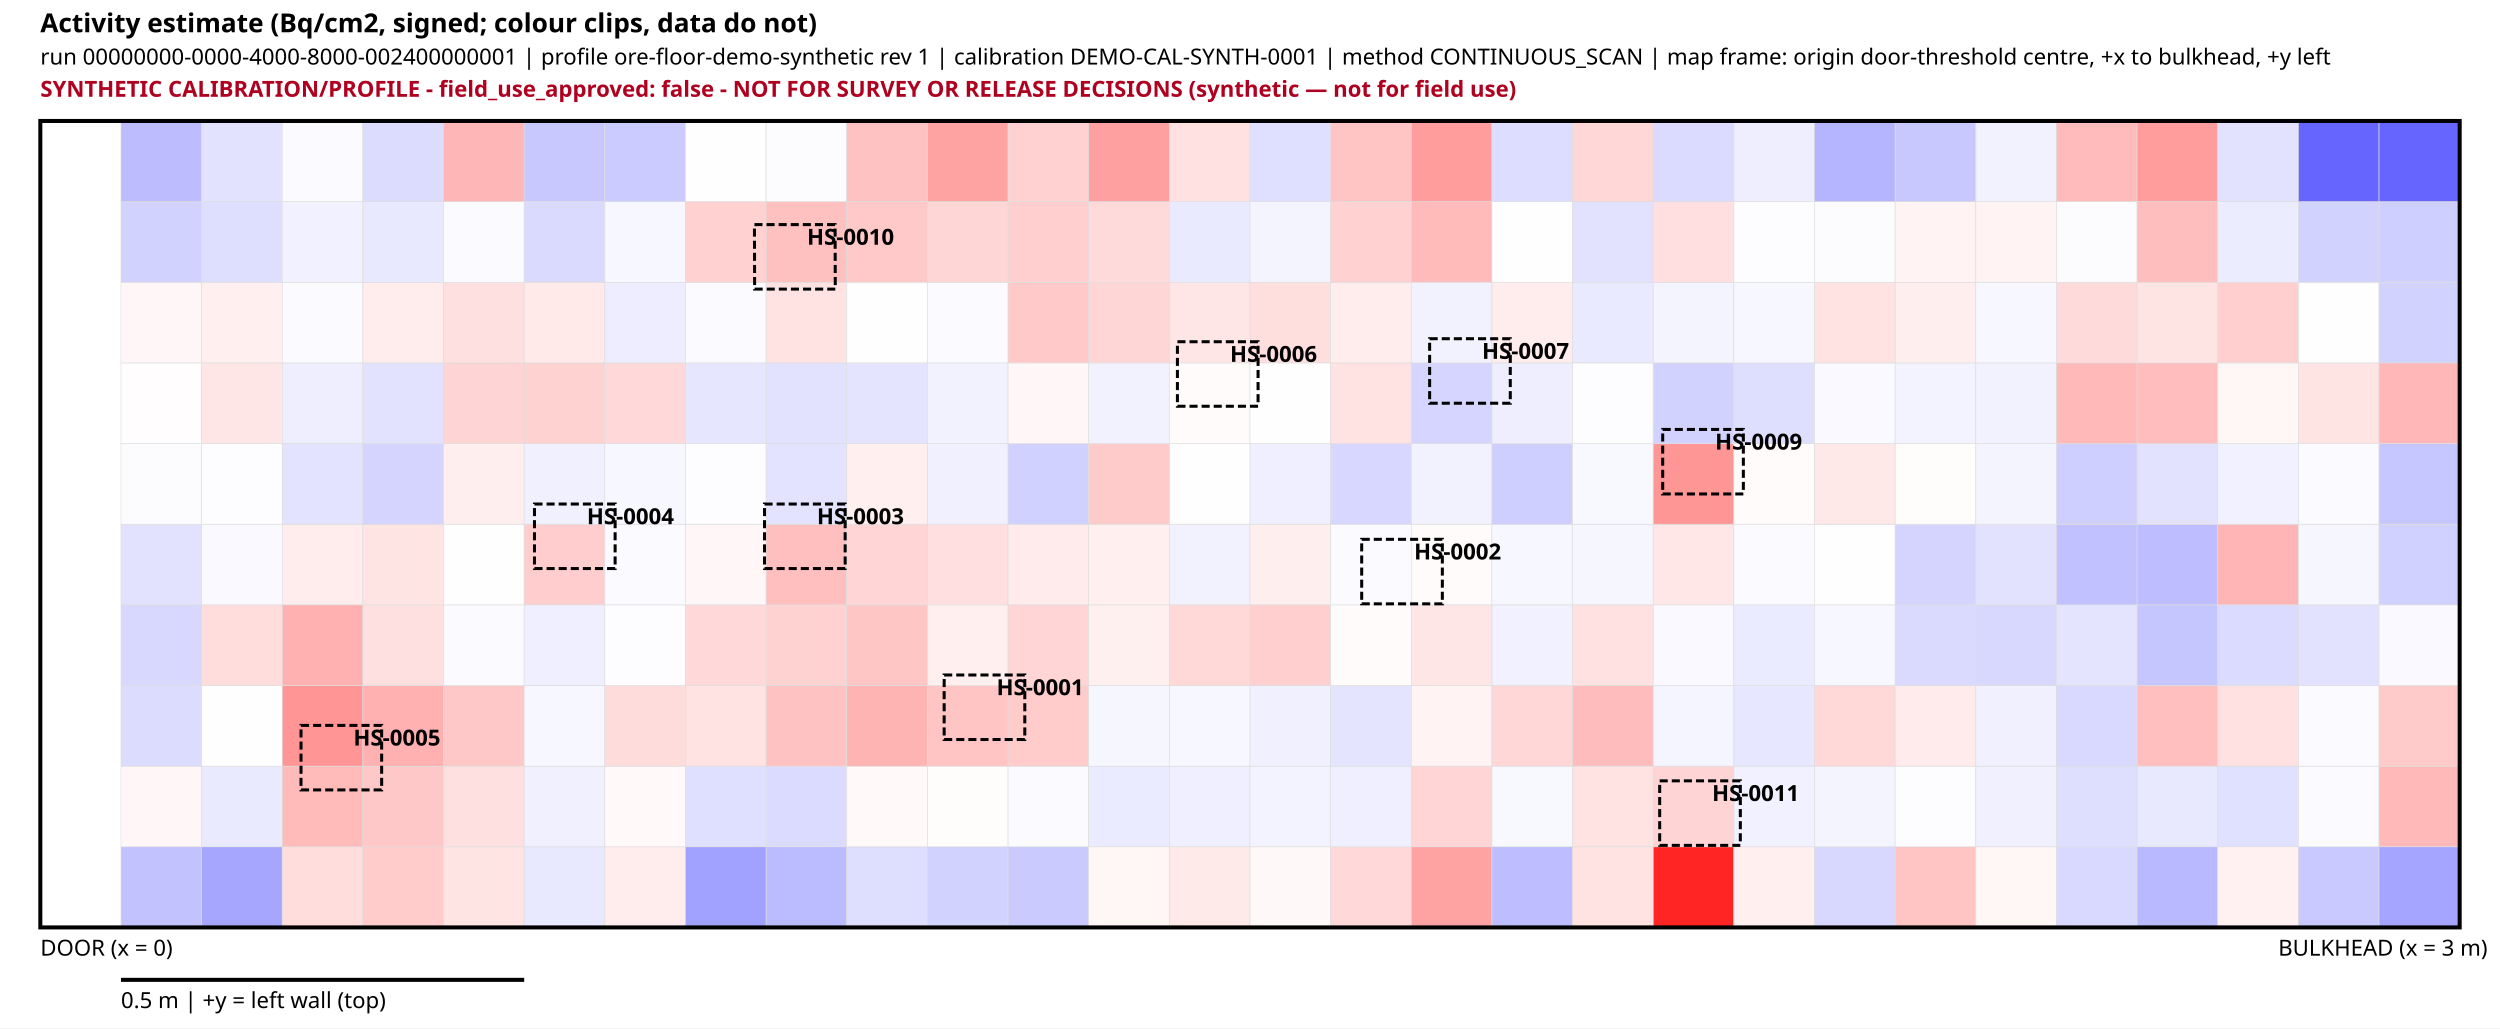
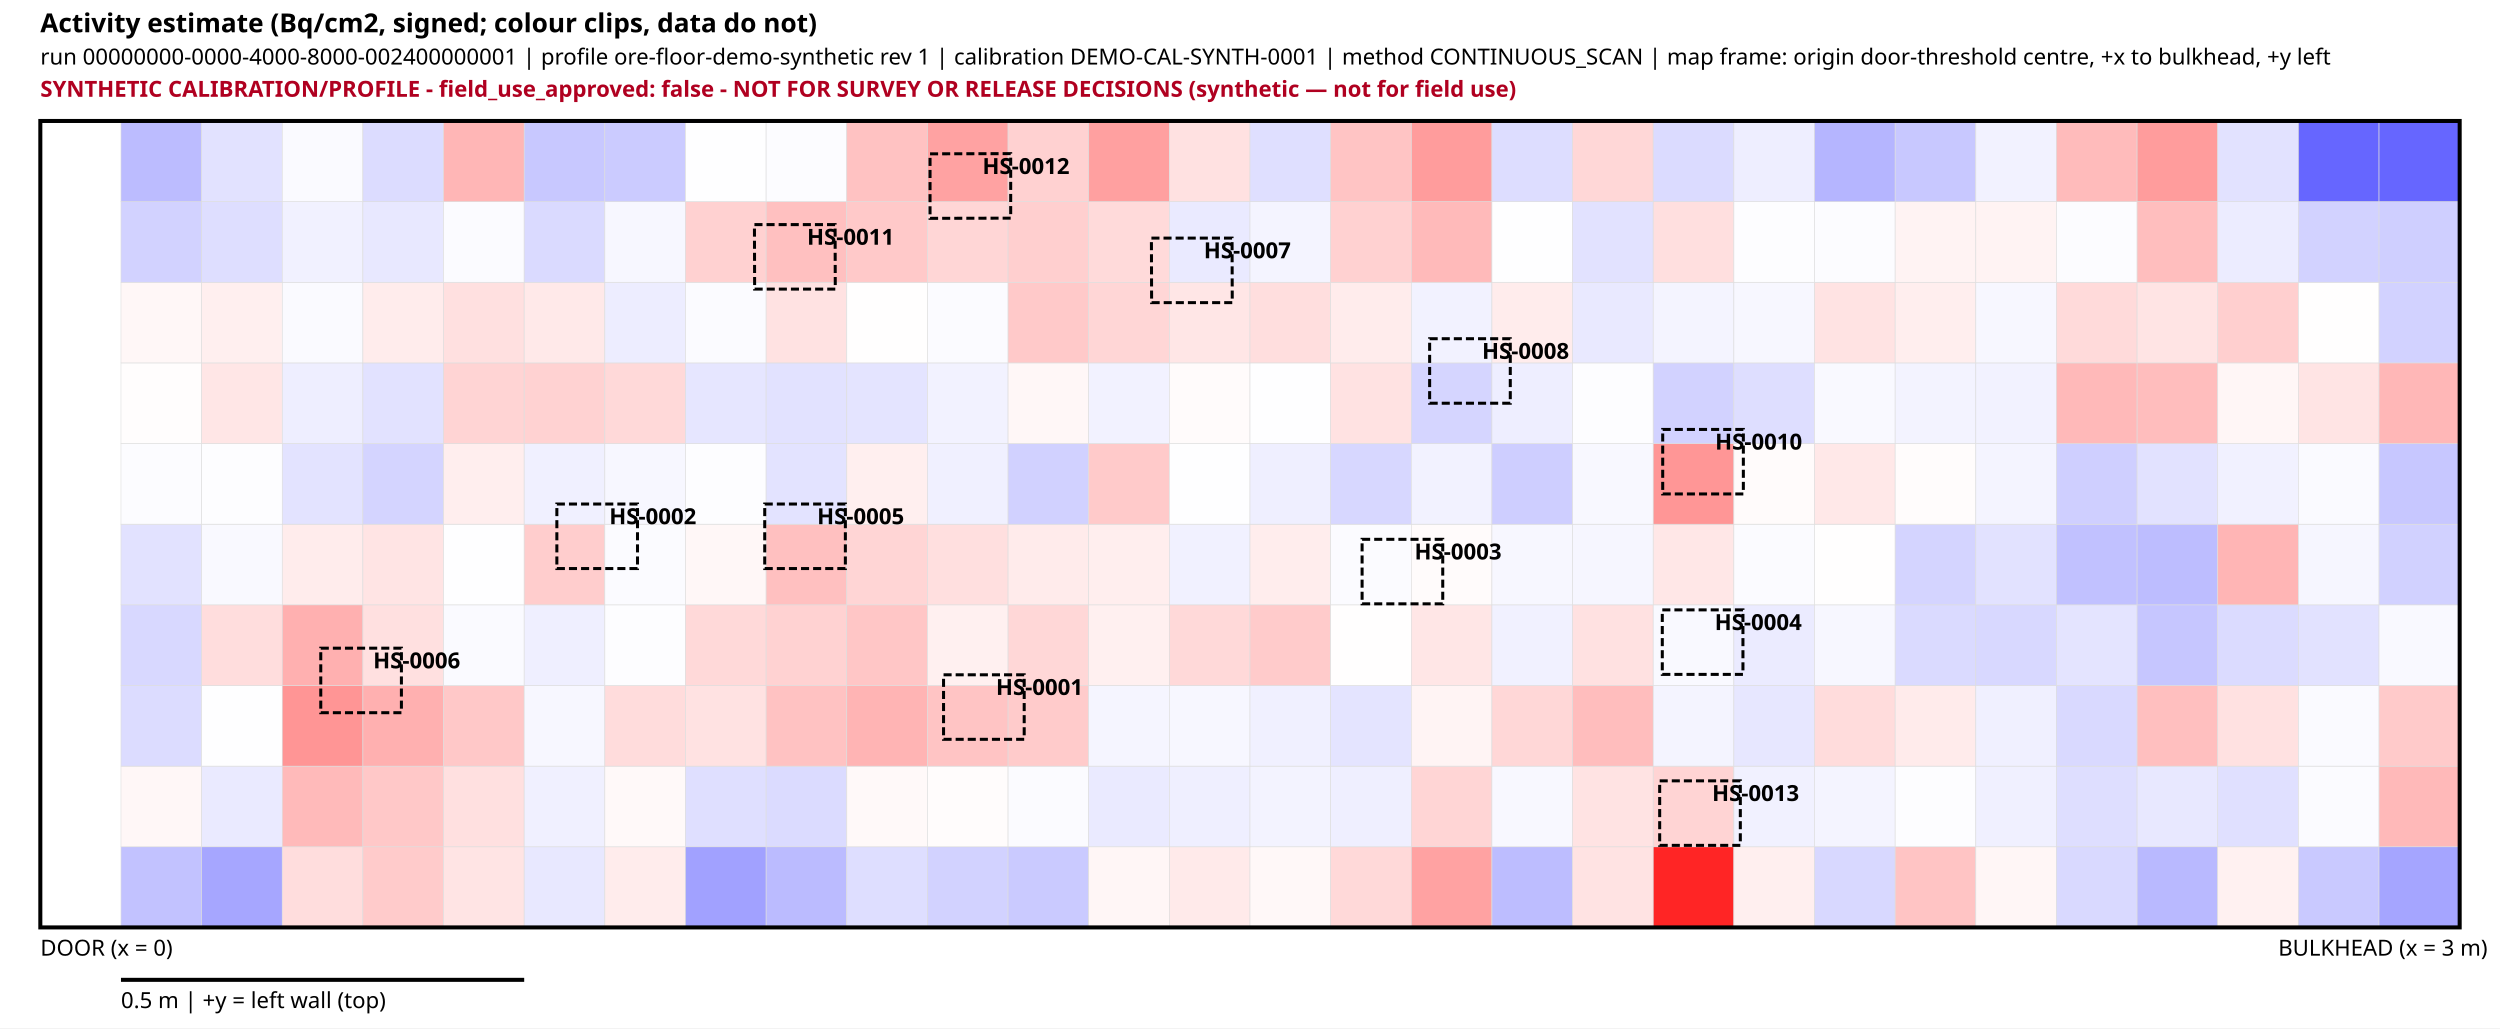
<svg xmlns="http://www.w3.org/2000/svg" width="1240" height="510" viewBox="0 0 1240 510" font-family="sans-serif" font-size="11">
  <defs>
    <pattern id="p-UNVISITED" width="8" height="8" patternUnits="userSpaceOnUse">
      <rect width="8" height="8" fill="#fff" />
      <path d="M0 8L8 0" stroke="#888" stroke-width="1" />
    </pattern>
    <pattern id="p-INVALID_DATA" width="8" height="8" patternUnits="userSpaceOnUse">
      <rect width="8" height="8" fill="#f6d5d5" />
      <path d="M0 0L8 8M0 8L8 0" stroke="#c83c3c" stroke-width="1" />
    </pattern>
    <pattern id="p-INSUFFICIENT_SENSITIVITY" width="6" height="6" patternUnits="userSpaceOnUse">
      <rect width="6" height="6" fill="#fdebc8" />
      <circle cx="3" cy="3" r="1.2" fill="#b9770e" />
    </pattern>
    <pattern id="p-BLOCKED" width="8" height="8" patternUnits="userSpaceOnUse">
      <rect width="8" height="8" fill="#e4dcf0" />
      <path d="M0 4H8" stroke="#785aa0" stroke-width="2" />
    </pattern>
    <pattern id="p-EXCLUDED" width="8" height="8" patternUnits="userSpaceOnUse">
      <rect width="8" height="8" fill="#5a5a5a" />
    </pattern>
    <pattern id="p-ACCEPTABLE" width="8" height="8" patternUnits="userSpaceOnUse">
      <rect width="8" height="8" fill="#2e8b57" />
    </pattern>
    <pattern id="p-NO_DECISION" width="8" height="8" patternUnits="userSpaceOnUse">
      <rect width="8" height="8" fill="#e6e6f2" />
      <path d="M0 4H8M4 0V8" stroke="#6a6aa0" stroke-width="1" />
    </pattern>
    <pattern id="p-INCOMPLETE_COVERAGE" width="8" height="8" patternUnits="userSpaceOnUse">
      <rect width="8" height="8" fill="#faeec0" />
      <path d="M0 0L8 8" stroke="#a08020" stroke-width="1" />
    </pattern>
    <pattern id="p-ALARM" width="8" height="8" patternUnits="userSpaceOnUse">
      <rect width="8" height="8" fill="#e60078" />
      <path d="M0 8L8 0" stroke="#000" stroke-width="1.5" />
    </pattern>
    <pattern id="p-ACQUISITION_GAP" width="8" height="8" patternUnits="userSpaceOnUse">
      <rect width="8" height="8" fill="#ddd" />
      <circle cx="4" cy="4" r="2" fill="#666" />
    </pattern>
  </defs>
  <rect width="1240" height="510" fill="#fff" />
  <text x="20" y="16" font-size="13" font-weight="bold">Activity estimate (Bq/cm2, signed; colour clips, data do not)</text>
  <text x="20" y="32">run 00000000-0000-4000-8000-002400000001 | profile ore-floor-demo-synthetic rev 1 | calibration DEMO-CAL-SYNTH-0001 | method CONTINUOUS_SCAN | map frame: origin door-threshold centre, +x to bulkhead, +y left</text>
  <text x="20" y="48" fill="#b00020" font-weight="bold">SYNTHETIC CALIBRATION/PROFILE - field_use_approved: false - NOT FOR SURVEY OR RELEASE DECISIONS (synthetic — not for field use)</text>
  <rect x="60.0" y="420.0" width="40.0" height="40.0" fill="rgb(194, 194, 255)" stroke="#ddd" stroke-width="0.3" />
  <rect x="100.0" y="420.0" width="40.0" height="40.0" fill="rgb(166, 166, 255)" stroke="#ddd" stroke-width="0.3" />
  <rect x="140.0" y="420.0" width="40.0" height="40.0" fill="rgb(255, 221, 221)" stroke="#ddd" stroke-width="0.3" />
  <rect x="180.0" y="420.0" width="40.0" height="40.0" fill="rgb(255, 203, 203)" stroke="#ddd" stroke-width="0.3" />
  <rect x="220.0" y="420.0" width="40.0" height="40.0" fill="rgb(255, 228, 228)" stroke="#ddd" stroke-width="0.3" />
  <rect x="260.0" y="420.0" width="40.0" height="40.0" fill="rgb(232, 232, 255)" stroke="#ddd" stroke-width="0.3" />
  <rect x="300.0" y="420.0" width="40.0" height="40.0" fill="rgb(255, 236, 236)" stroke="#ddd" stroke-width="0.3" />
  <rect x="340.0" y="420.0" width="40.0" height="40.0" fill="rgb(161, 161, 255)" stroke="#ddd" stroke-width="0.3" />
  <rect x="380.0" y="420.0" width="40.0" height="40.0" fill="rgb(187, 187, 255)" stroke="#ddd" stroke-width="0.3" />
  <rect x="420.0" y="420.0" width="40.0" height="40.0" fill="rgb(222, 222, 255)" stroke="#ddd" stroke-width="0.3" />
  <rect x="460.0" y="420.0" width="40.0" height="40.0" fill="rgb(210, 210, 255)" stroke="#ddd" stroke-width="0.3" />
  <rect x="500.0" y="420.0" width="40.0" height="40.0" fill="rgb(202, 202, 255)" stroke="#ddd" stroke-width="0.3" />
  <rect x="540.0" y="420.0" width="40.0" height="40.0" fill="rgb(255, 246, 246)" stroke="#ddd" stroke-width="0.3" />
  <rect x="580.0" y="420.0" width="40.0" height="40.0" fill="rgb(255, 234, 234)" stroke="#ddd" stroke-width="0.3" />
  <rect x="620.0" y="420.0" width="40.0" height="40.0" fill="rgb(255, 248, 248)" stroke="#ddd" stroke-width="0.3" />
  <rect x="660.0" y="420.0" width="40.0" height="40.0" fill="rgb(255, 217, 217)" stroke="#ddd" stroke-width="0.3" />
  <rect x="700.0" y="420.0" width="40.0" height="40.0" fill="rgb(255, 162, 162)" stroke="#ddd" stroke-width="0.3" />
  <rect x="740.0" y="420.0" width="40.0" height="40.0" fill="rgb(189, 189, 255)" stroke="#ddd" stroke-width="0.3" />
  <rect x="780.0" y="420.0" width="40.0" height="40.0" fill="rgb(255, 227, 227)" stroke="#ddd" stroke-width="0.3" />
  <rect x="820.0" y="420.0" width="40.0" height="40.0" fill="rgb(255, 37, 37)" stroke="#ddd" stroke-width="0.3" />
  <rect x="860.0" y="420.0" width="40.0" height="40.0" fill="rgb(255, 239, 239)" stroke="#ddd" stroke-width="0.3" />
  <rect x="900.0" y="420.0" width="40.0" height="40.0" fill="rgb(216, 216, 255)" stroke="#ddd" stroke-width="0.3" />
  <rect x="940.0" y="420.0" width="40.0" height="40.0" fill="rgb(255, 196, 196)" stroke="#ddd" stroke-width="0.3" />
  <rect x="980.0" y="420.0" width="40.0" height="40.0" fill="rgb(255, 246, 246)" stroke="#ddd" stroke-width="0.3" />
  <rect x="1020.0" y="420.0" width="40.0" height="40.0" fill="rgb(217, 217, 255)" stroke="#ddd" stroke-width="0.3" />
  <rect x="1060.0" y="420.0" width="40.0" height="40.0" fill="rgb(185, 185, 255)" stroke="#ddd" stroke-width="0.3" />
  <rect x="1100.0" y="420.0" width="40.0" height="40.0" fill="rgb(255, 241, 241)" stroke="#ddd" stroke-width="0.3" />
  <rect x="1140.0" y="420.0" width="40.0" height="40.0" fill="rgb(201, 201, 255)" stroke="#ddd" stroke-width="0.3" />
  <rect x="1180.0" y="420.0" width="40.0" height="40.0" fill="rgb(165, 165, 255)" stroke="#ddd" stroke-width="0.3" />
  <rect x="60.0" y="380.0" width="40.0" height="40.0" fill="rgb(255, 247, 247)" stroke="#ddd" stroke-width="0.3" />
  <rect x="100.0" y="380.0" width="40.0" height="40.0" fill="rgb(234, 234, 255)" stroke="#ddd" stroke-width="0.3" />
  <rect x="140.0" y="380.0" width="40.0" height="40.0" fill="rgb(255, 186, 186)" stroke="#ddd" stroke-width="0.3" />
  <rect x="180.0" y="380.0" width="40.0" height="40.0" fill="rgb(255, 200, 200)" stroke="#ddd" stroke-width="0.3" />
  <rect x="220.0" y="380.0" width="40.0" height="40.0" fill="rgb(255, 224, 224)" stroke="#ddd" stroke-width="0.3" />
  <rect x="260.0" y="380.0" width="40.0" height="40.0" fill="rgb(240, 240, 255)" stroke="#ddd" stroke-width="0.3" />
  <rect x="300.0" y="380.0" width="40.0" height="40.0" fill="rgb(255, 249, 249)" stroke="#ddd" stroke-width="0.3" />
  <rect x="340.0" y="380.0" width="40.0" height="40.0" fill="rgb(223, 223, 255)" stroke="#ddd" stroke-width="0.3" />
  <rect x="380.0" y="380.0" width="40.0" height="40.0" fill="rgb(219, 219, 255)" stroke="#ddd" stroke-width="0.3" />
  <rect x="420.0" y="380.0" width="40.0" height="40.0" fill="rgb(255, 249, 249)" stroke="#ddd" stroke-width="0.3" />
  <rect x="460.0" y="380.0" width="40.0" height="40.0" fill="rgb(255, 252, 252)" stroke="#ddd" stroke-width="0.3" />
  <rect x="500.0" y="380.0" width="40.0" height="40.0" fill="rgb(251, 251, 255)" stroke="#ddd" stroke-width="0.3" />
-   <rect x="540.0" y="380.0" width="40.0" height="40.0" fill="rgb(235, 235, 255)" stroke="#ddd" stroke-width="0.3" />
+   <rect x="540.0" y="380.0" width="40.0" height="40.0" fill="rgb(234, 234, 255)" stroke="#ddd" stroke-width="0.3" />
  <rect x="580.0" y="380.0" width="40.0" height="40.0" fill="rgb(239, 239, 255)" stroke="#ddd" stroke-width="0.3" />
  <rect x="620.0" y="380.0" width="40.0" height="40.0" fill="rgb(243, 243, 255)" stroke="#ddd" stroke-width="0.3" />
  <rect x="660.0" y="380.0" width="40.0" height="40.0" fill="rgb(239, 239, 255)" stroke="#ddd" stroke-width="0.3" />
  <rect x="700.0" y="380.0" width="40.0" height="40.0" fill="rgb(255, 213, 213)" stroke="#ddd" stroke-width="0.3" />
  <rect x="740.0" y="380.0" width="40.0" height="40.0" fill="rgb(248, 248, 255)" stroke="#ddd" stroke-width="0.3" />
  <rect x="780.0" y="380.0" width="40.0" height="40.0" fill="rgb(255, 227, 227)" stroke="#ddd" stroke-width="0.3" />
  <rect x="820.0" y="380.0" width="40.0" height="40.0" fill="rgb(255, 212, 212)" stroke="#ddd" stroke-width="0.3" />
  <rect x="860.0" y="380.0" width="40.0" height="40.0" fill="rgb(241, 241, 255)" stroke="#ddd" stroke-width="0.3" />
  <rect x="900.0" y="380.0" width="40.0" height="40.0" fill="rgb(244, 244, 255)" stroke="#ddd" stroke-width="0.3" />
  <rect x="940.0" y="380.0" width="40.0" height="40.0" fill="rgb(253, 253, 255)" stroke="#ddd" stroke-width="0.3" />
  <rect x="980.0" y="380.0" width="40.0" height="40.0" fill="rgb(240, 240, 255)" stroke="#ddd" stroke-width="0.3" />
  <rect x="1020.0" y="380.0" width="40.0" height="40.0" fill="rgb(222, 222, 255)" stroke="#ddd" stroke-width="0.3" />
  <rect x="1060.0" y="380.0" width="40.0" height="40.0" fill="rgb(232, 232, 255)" stroke="#ddd" stroke-width="0.3" />
  <rect x="1100.0" y="380.0" width="40.0" height="40.0" fill="rgb(224, 224, 255)" stroke="#ddd" stroke-width="0.3" />
  <rect x="1140.0" y="380.0" width="40.0" height="40.0" fill="rgb(251, 251, 255)" stroke="#ddd" stroke-width="0.3" />
  <rect x="1180.0" y="380.0" width="40.0" height="40.0" fill="rgb(255, 185, 185)" stroke="#ddd" stroke-width="0.3" />
  <rect x="60.0" y="340.0" width="40.0" height="40.0" fill="rgb(220, 220, 255)" stroke="#ddd" stroke-width="0.3" />
  <rect x="100.0" y="340.0" width="40.0" height="40.0" fill="rgb(254, 254, 255)" stroke="#ddd" stroke-width="0.3" />
  <rect x="140.0" y="340.0" width="40.0" height="40.0" fill="rgb(255, 149, 149)" stroke="#ddd" stroke-width="0.3" />
  <rect x="180.0" y="340.0" width="40.0" height="40.0" fill="rgb(255, 176, 176)" stroke="#ddd" stroke-width="0.3" />
  <rect x="220.0" y="340.0" width="40.0" height="40.0" fill="rgb(255, 200, 200)" stroke="#ddd" stroke-width="0.3" />
  <rect x="260.0" y="340.0" width="40.0" height="40.0" fill="rgb(247, 247, 255)" stroke="#ddd" stroke-width="0.3" />
  <rect x="300.0" y="340.0" width="40.0" height="40.0" fill="rgb(255, 220, 220)" stroke="#ddd" stroke-width="0.3" />
  <rect x="340.0" y="340.0" width="40.0" height="40.0" fill="rgb(255, 226, 226)" stroke="#ddd" stroke-width="0.3" />
  <rect x="380.0" y="340.0" width="40.0" height="40.0" fill="rgb(255, 194, 194)" stroke="#ddd" stroke-width="0.3" />
  <rect x="420.0" y="340.0" width="40.0" height="40.0" fill="rgb(255, 180, 180)" stroke="#ddd" stroke-width="0.3" />
  <rect x="460.0" y="340.0" width="40.0" height="40.0" fill="rgb(255, 196, 196)" stroke="#ddd" stroke-width="0.3" />
  <rect x="500.0" y="340.0" width="40.0" height="40.0" fill="rgb(255, 203, 203)" stroke="#ddd" stroke-width="0.3" />
-   <rect x="540.0" y="340.0" width="40.0" height="40.0" fill="rgb(246, 246, 255)" stroke="#ddd" stroke-width="0.3" />
+   <rect x="540.0" y="340.0" width="40.0" height="40.0" fill="rgb(245, 245, 255)" stroke="#ddd" stroke-width="0.3" />
  <rect x="580.0" y="340.0" width="40.0" height="40.0" fill="rgb(247, 247, 255)" stroke="#ddd" stroke-width="0.3" />
  <rect x="620.0" y="340.0" width="40.0" height="40.0" fill="rgb(240, 240, 255)" stroke="#ddd" stroke-width="0.3" />
  <rect x="660.0" y="340.0" width="40.0" height="40.0" fill="rgb(228, 228, 255)" stroke="#ddd" stroke-width="0.3" />
-   <rect x="700.0" y="340.0" width="40.0" height="40.0" fill="rgb(255, 243, 243)" stroke="#ddd" stroke-width="0.3" />
+   <rect x="700.0" y="340.0" width="40.0" height="40.0" fill="rgb(255, 244, 244)" stroke="#ddd" stroke-width="0.3" />
  <rect x="740.0" y="340.0" width="40.0" height="40.0" fill="rgb(255, 215, 215)" stroke="#ddd" stroke-width="0.3" />
-   <rect x="780.0" y="340.0" width="40.0" height="40.0" fill="rgb(255, 188, 188)" stroke="#ddd" stroke-width="0.3" />
-   <rect x="820.0" y="340.0" width="40.0" height="40.0" fill="rgb(245, 245, 255)" stroke="#ddd" stroke-width="0.3" />
+   <rect x="780.0" y="340.0" width="40.0" height="40.0" fill="rgb(255, 189, 189)" stroke="#ddd" stroke-width="0.3" />
+   <rect x="820.0" y="340.0" width="40.0" height="40.0" fill="rgb(244, 244, 255)" stroke="#ddd" stroke-width="0.3" />
  <rect x="860.0" y="340.0" width="40.0" height="40.0" fill="rgb(231, 231, 255)" stroke="#ddd" stroke-width="0.3" />
-   <rect x="900.0" y="340.0" width="40.0" height="40.0" fill="rgb(255, 216, 216)" stroke="#ddd" stroke-width="0.3" />
+   <rect x="900.0" y="340.0" width="40.0" height="40.0" fill="rgb(255, 220, 220)" stroke="#ddd" stroke-width="0.3" />
  <rect x="940.0" y="340.0" width="40.0" height="40.0" fill="rgb(255, 235, 235)" stroke="#ddd" stroke-width="0.3" />
  <rect x="980.0" y="340.0" width="40.0" height="40.0" fill="rgb(240, 240, 255)" stroke="#ddd" stroke-width="0.3" />
  <rect x="1020.0" y="340.0" width="40.0" height="40.0" fill="rgb(217, 217, 255)" stroke="#ddd" stroke-width="0.3" />
  <rect x="1060.0" y="340.0" width="40.0" height="40.0" fill="rgb(255, 191, 191)" stroke="#ddd" stroke-width="0.3" />
  <rect x="1100.0" y="340.0" width="40.0" height="40.0" fill="rgb(255, 225, 225)" stroke="#ddd" stroke-width="0.3" />
  <rect x="1140.0" y="340.0" width="40.0" height="40.0" fill="rgb(250, 250, 255)" stroke="#ddd" stroke-width="0.3" />
  <rect x="1180.0" y="340.0" width="40.0" height="40.0" fill="rgb(255, 202, 202)" stroke="#ddd" stroke-width="0.3" />
  <rect x="60.0" y="300.0" width="40.0" height="40.0" fill="rgb(216, 216, 255)" stroke="#ddd" stroke-width="0.3" />
  <rect x="100.0" y="300.0" width="40.0" height="40.0" fill="rgb(255, 221, 221)" stroke="#ddd" stroke-width="0.3" />
  <rect x="140.0" y="300.0" width="40.0" height="40.0" fill="rgb(255, 176, 176)" stroke="#ddd" stroke-width="0.3" />
  <rect x="180.0" y="300.0" width="40.0" height="40.0" fill="rgb(255, 224, 224)" stroke="#ddd" stroke-width="0.3" />
  <rect x="220.0" y="300.0" width="40.0" height="40.0" fill="rgb(250, 250, 255)" stroke="#ddd" stroke-width="0.3" />
  <rect x="260.0" y="300.0" width="40.0" height="40.0" fill="rgb(239, 239, 255)" stroke="#ddd" stroke-width="0.3" />
  <rect x="300.0" y="300.0" width="40.0" height="40.0" fill="rgb(253, 253, 255)" stroke="#ddd" stroke-width="0.3" />
  <rect x="340.0" y="300.0" width="40.0" height="40.0" fill="rgb(255, 217, 217)" stroke="#ddd" stroke-width="0.3" />
  <rect x="380.0" y="300.0" width="40.0" height="40.0" fill="rgb(255, 210, 210)" stroke="#ddd" stroke-width="0.3" />
  <rect x="420.0" y="300.0" width="40.0" height="40.0" fill="rgb(255, 198, 198)" stroke="#ddd" stroke-width="0.3" />
-   <rect x="460.0" y="300.0" width="40.0" height="40.0" fill="rgb(255, 239, 239)" stroke="#ddd" stroke-width="0.3" />
-   <rect x="500.0" y="300.0" width="40.0" height="40.0" fill="rgb(255, 213, 213)" stroke="#ddd" stroke-width="0.3" />
+   <rect x="460.0" y="300.0" width="40.0" height="40.0" fill="rgb(255, 240, 240)" stroke="#ddd" stroke-width="0.3" />
+   <rect x="500.0" y="300.0" width="40.0" height="40.0" fill="rgb(255, 215, 215)" stroke="#ddd" stroke-width="0.3" />
  <rect x="540.0" y="300.0" width="40.0" height="40.0" fill="rgb(255, 240, 240)" stroke="#ddd" stroke-width="0.3" />
-   <rect x="580.0" y="300.0" width="40.0" height="40.0" fill="rgb(255, 216, 216)" stroke="#ddd" stroke-width="0.3" />
-   <rect x="620.0" y="300.0" width="40.0" height="40.0" fill="rgb(255, 206, 206)" stroke="#ddd" stroke-width="0.3" />
-   <rect x="660.0" y="300.0" width="40.0" height="40.0" fill="rgb(255, 251, 251)" stroke="#ddd" stroke-width="0.3" />
+   <rect x="580.0" y="300.0" width="40.0" height="40.0" fill="rgb(255, 217, 217)" stroke="#ddd" stroke-width="0.3" />
+   <rect x="620.0" y="300.0" width="40.0" height="40.0" fill="rgb(255, 203, 203)" stroke="#ddd" stroke-width="0.3" />
+   <rect x="660.0" y="300.0" width="40.0" height="40.0" fill="rgb(255, 254, 254)" stroke="#ddd" stroke-width="0.3" />
  <rect x="700.0" y="300.0" width="40.0" height="40.0" fill="rgb(255, 230, 230)" stroke="#ddd" stroke-width="0.3" />
  <rect x="740.0" y="300.0" width="40.0" height="40.0" fill="rgb(241, 241, 255)" stroke="#ddd" stroke-width="0.3" />
  <rect x="780.0" y="300.0" width="40.0" height="40.0" fill="rgb(255, 225, 225)" stroke="#ddd" stroke-width="0.3" />
  <rect x="820.0" y="300.0" width="40.0" height="40.0" fill="rgb(249, 249, 255)" stroke="#ddd" stroke-width="0.3" />
  <rect x="860.0" y="300.0" width="40.0" height="40.0" fill="rgb(235, 235, 255)" stroke="#ddd" stroke-width="0.3" />
  <rect x="900.0" y="300.0" width="40.0" height="40.0" fill="rgb(247, 247, 255)" stroke="#ddd" stroke-width="0.3" />
  <rect x="940.0" y="300.0" width="40.0" height="40.0" fill="rgb(218, 218, 255)" stroke="#ddd" stroke-width="0.3" />
  <rect x="980.0" y="300.0" width="40.0" height="40.0" fill="rgb(216, 216, 255)" stroke="#ddd" stroke-width="0.3" />
  <rect x="1020.0" y="300.0" width="40.0" height="40.0" fill="rgb(228, 228, 255)" stroke="#ddd" stroke-width="0.3" />
  <rect x="1060.0" y="300.0" width="40.0" height="40.0" fill="rgb(198, 198, 255)" stroke="#ddd" stroke-width="0.3" />
  <rect x="1100.0" y="300.0" width="40.0" height="40.0" fill="rgb(219, 219, 255)" stroke="#ddd" stroke-width="0.3" />
  <rect x="1140.0" y="300.0" width="40.0" height="40.0" fill="rgb(226, 226, 255)" stroke="#ddd" stroke-width="0.3" />
  <rect x="1180.0" y="300.0" width="40.0" height="40.0" fill="rgb(249, 249, 255)" stroke="#ddd" stroke-width="0.3" />
  <rect x="60.0" y="260.0" width="40.0" height="40.0" fill="rgb(226, 226, 255)" stroke="#ddd" stroke-width="0.3" />
  <rect x="100.0" y="260.0" width="40.0" height="40.0" fill="rgb(249, 249, 255)" stroke="#ddd" stroke-width="0.3" />
  <rect x="140.0" y="260.0" width="40.0" height="40.0" fill="rgb(255, 236, 236)" stroke="#ddd" stroke-width="0.3" />
  <rect x="180.0" y="260.0" width="40.0" height="40.0" fill="rgb(255, 228, 228)" stroke="#ddd" stroke-width="0.3" />
  <rect x="220.0" y="260.0" width="40.0" height="40.0" fill="rgb(254, 254, 255)" stroke="#ddd" stroke-width="0.3" />
  <rect x="260.0" y="260.0" width="40.0" height="40.0" fill="rgb(255, 205, 205)" stroke="#ddd" stroke-width="0.3" />
  <rect x="300.0" y="260.0" width="40.0" height="40.0" fill="rgb(251, 251, 255)" stroke="#ddd" stroke-width="0.3" />
  <rect x="340.0" y="260.0" width="40.0" height="40.0" fill="rgb(255, 247, 247)" stroke="#ddd" stroke-width="0.3" />
-   <rect x="380.0" y="260.0" width="40.0" height="40.0" fill="rgb(255, 191, 191)" stroke="#ddd" stroke-width="0.3" />
+   <rect x="380.0" y="260.0" width="40.0" height="40.0" fill="rgb(255, 192, 192)" stroke="#ddd" stroke-width="0.3" />
  <rect x="420.0" y="260.0" width="40.0" height="40.0" fill="rgb(255, 213, 213)" stroke="#ddd" stroke-width="0.3" />
  <rect x="460.0" y="260.0" width="40.0" height="40.0" fill="rgb(255, 223, 223)" stroke="#ddd" stroke-width="0.3" />
  <rect x="500.0" y="260.0" width="40.0" height="40.0" fill="rgb(255, 235, 235)" stroke="#ddd" stroke-width="0.3" />
-   <rect x="540.0" y="260.0" width="40.0" height="40.0" fill="rgb(255, 239, 239)" stroke="#ddd" stroke-width="0.3" />
-   <rect x="580.0" y="260.0" width="40.0" height="40.0" fill="rgb(242, 242, 255)" stroke="#ddd" stroke-width="0.3" />
-   <rect x="620.0" y="260.0" width="40.0" height="40.0" fill="rgb(255, 238, 238)" stroke="#ddd" stroke-width="0.3" />
+   <rect x="540.0" y="260.0" width="40.0" height="40.0" fill="rgb(255, 238, 238)" stroke="#ddd" stroke-width="0.3" />
+   <rect x="580.0" y="260.0" width="40.0" height="40.0" fill="rgb(241, 241, 255)" stroke="#ddd" stroke-width="0.3" />
+   <rect x="620.0" y="260.0" width="40.0" height="40.0" fill="rgb(255, 237, 237)" stroke="#ddd" stroke-width="0.3" />
  <rect x="660.0" y="260.0" width="40.0" height="40.0" fill="rgb(251, 251, 255)" stroke="#ddd" stroke-width="0.3" />
  <rect x="700.0" y="260.0" width="40.0" height="40.0" fill="rgb(255, 251, 251)" stroke="#ddd" stroke-width="0.3" />
  <rect x="740.0" y="260.0" width="40.0" height="40.0" fill="rgb(247, 247, 255)" stroke="#ddd" stroke-width="0.3" />
  <rect x="780.0" y="260.0" width="40.0" height="40.0" fill="rgb(246, 246, 255)" stroke="#ddd" stroke-width="0.3" />
  <rect x="820.0" y="260.0" width="40.0" height="40.0" fill="rgb(255, 231, 231)" stroke="#ddd" stroke-width="0.3" />
  <rect x="860.0" y="260.0" width="40.0" height="40.0" fill="rgb(251, 251, 255)" stroke="#ddd" stroke-width="0.3" />
  <rect x="900.0" y="260.0" width="40.0" height="40.0" fill="rgb(255, 254, 254)" stroke="#ddd" stroke-width="0.3" />
  <rect x="940.0" y="260.0" width="40.0" height="40.0" fill="rgb(212, 212, 255)" stroke="#ddd" stroke-width="0.3" />
  <rect x="980.0" y="260.0" width="40.0" height="40.0" fill="rgb(226, 226, 255)" stroke="#ddd" stroke-width="0.3" />
  <rect x="1020.0" y="260.0" width="40.0" height="40.0" fill="rgb(193, 193, 255)" stroke="#ddd" stroke-width="0.3" />
  <rect x="1060.0" y="260.0" width="40.0" height="40.0" fill="rgb(189, 189, 255)" stroke="#ddd" stroke-width="0.3" />
  <rect x="1100.0" y="260.0" width="40.0" height="40.0" fill="rgb(255, 181, 181)" stroke="#ddd" stroke-width="0.3" />
  <rect x="1140.0" y="260.0" width="40.0" height="40.0" fill="rgb(246, 246, 255)" stroke="#ddd" stroke-width="0.3" />
  <rect x="1180.0" y="260.0" width="40.0" height="40.0" fill="rgb(209, 209, 255)" stroke="#ddd" stroke-width="0.3" />
  <rect x="60.0" y="220.0" width="40.0" height="40.0" fill="rgb(252, 252, 255)" stroke="#ddd" stroke-width="0.3" />
  <rect x="100.0" y="220.0" width="40.0" height="40.0" fill="rgb(253, 253, 255)" stroke="#ddd" stroke-width="0.3" />
  <rect x="140.0" y="220.0" width="40.0" height="40.0" fill="rgb(227, 227, 255)" stroke="#ddd" stroke-width="0.3" />
  <rect x="180.0" y="220.0" width="40.0" height="40.0" fill="rgb(212, 212, 255)" stroke="#ddd" stroke-width="0.3" />
  <rect x="220.0" y="220.0" width="40.0" height="40.0" fill="rgb(255, 238, 238)" stroke="#ddd" stroke-width="0.3" />
  <rect x="260.0" y="220.0" width="40.0" height="40.0" fill="rgb(240, 240, 255)" stroke="#ddd" stroke-width="0.3" />
  <rect x="300.0" y="220.0" width="40.0" height="40.0" fill="rgb(247, 247, 255)" stroke="#ddd" stroke-width="0.3" />
  <rect x="340.0" y="220.0" width="40.0" height="40.0" fill="rgb(253, 253, 255)" stroke="#ddd" stroke-width="0.3" />
  <rect x="380.0" y="220.0" width="40.0" height="40.0" fill="rgb(227, 227, 255)" stroke="#ddd" stroke-width="0.3" />
  <rect x="420.0" y="220.0" width="40.0" height="40.0" fill="rgb(255, 239, 239)" stroke="#ddd" stroke-width="0.3" />
  <rect x="460.0" y="220.0" width="40.0" height="40.0" fill="rgb(240, 240, 255)" stroke="#ddd" stroke-width="0.3" />
  <rect x="500.0" y="220.0" width="40.0" height="40.0" fill="rgb(209, 209, 255)" stroke="#ddd" stroke-width="0.3" />
  <rect x="540.0" y="220.0" width="40.0" height="40.0" fill="rgb(255, 202, 202)" stroke="#ddd" stroke-width="0.3" />
  <rect x="580.0" y="220.0" width="40.0" height="40.0" fill="rgb(254, 254, 255)" stroke="#ddd" stroke-width="0.3" />
  <rect x="620.0" y="220.0" width="40.0" height="40.0" fill="rgb(239, 239, 255)" stroke="#ddd" stroke-width="0.3" />
  <rect x="660.0" y="220.0" width="40.0" height="40.0" fill="rgb(215, 215, 255)" stroke="#ddd" stroke-width="0.3" />
  <rect x="700.0" y="220.0" width="40.0" height="40.0" fill="rgb(242, 242, 255)" stroke="#ddd" stroke-width="0.3" />
  <rect x="740.0" y="220.0" width="40.0" height="40.0" fill="rgb(206, 206, 255)" stroke="#ddd" stroke-width="0.3" />
  <rect x="780.0" y="220.0" width="40.0" height="40.0" fill="rgb(248, 248, 255)" stroke="#ddd" stroke-width="0.3" />
  <rect x="820.0" y="220.0" width="40.0" height="40.0" fill="rgb(255, 150, 150)" stroke="#ddd" stroke-width="0.3" />
  <rect x="860.0" y="220.0" width="40.0" height="40.0" fill="rgb(255, 251, 251)" stroke="#ddd" stroke-width="0.3" />
  <rect x="900.0" y="220.0" width="40.0" height="40.0" fill="rgb(255, 232, 232)" stroke="#ddd" stroke-width="0.3" />
  <rect x="940.0" y="220.0" width="40.0" height="40.0" fill="rgb(255, 252, 252)" stroke="#ddd" stroke-width="0.3" />
  <rect x="980.0" y="220.0" width="40.0" height="40.0" fill="rgb(244, 244, 255)" stroke="#ddd" stroke-width="0.3" />
  <rect x="1020.0" y="220.0" width="40.0" height="40.0" fill="rgb(207, 207, 255)" stroke="#ddd" stroke-width="0.3" />
  <rect x="1060.0" y="220.0" width="40.0" height="40.0" fill="rgb(226, 226, 255)" stroke="#ddd" stroke-width="0.3" />
  <rect x="1100.0" y="220.0" width="40.0" height="40.0" fill="rgb(241, 241, 255)" stroke="#ddd" stroke-width="0.3" />
  <rect x="1140.0" y="220.0" width="40.0" height="40.0" fill="rgb(250, 250, 255)" stroke="#ddd" stroke-width="0.3" />
  <rect x="1180.0" y="220.0" width="40.0" height="40.0" fill="rgb(199, 199, 255)" stroke="#ddd" stroke-width="0.3" />
  <rect x="60.0" y="180.0" width="40.0" height="40.0" fill="rgb(255, 253, 253)" stroke="#ddd" stroke-width="0.3" />
  <rect x="100.0" y="180.0" width="40.0" height="40.0" fill="rgb(255, 230, 230)" stroke="#ddd" stroke-width="0.3" />
  <rect x="140.0" y="180.0" width="40.0" height="40.0" fill="rgb(238, 238, 255)" stroke="#ddd" stroke-width="0.3" />
  <rect x="180.0" y="180.0" width="40.0" height="40.0" fill="rgb(226, 226, 255)" stroke="#ddd" stroke-width="0.3" />
  <rect x="220.0" y="180.0" width="40.0" height="40.0" fill="rgb(255, 212, 212)" stroke="#ddd" stroke-width="0.3" />
  <rect x="260.0" y="180.0" width="40.0" height="40.0" fill="rgb(255, 210, 210)" stroke="#ddd" stroke-width="0.3" />
  <rect x="300.0" y="180.0" width="40.0" height="40.0" fill="rgb(255, 217, 217)" stroke="#ddd" stroke-width="0.3" />
  <rect x="340.0" y="180.0" width="40.0" height="40.0" fill="rgb(230, 230, 255)" stroke="#ddd" stroke-width="0.3" />
  <rect x="380.0" y="180.0" width="40.0" height="40.0" fill="rgb(226, 226, 255)" stroke="#ddd" stroke-width="0.3" />
  <rect x="420.0" y="180.0" width="40.0" height="40.0" fill="rgb(228, 228, 255)" stroke="#ddd" stroke-width="0.3" />
  <rect x="460.0" y="180.0" width="40.0" height="40.0" fill="rgb(242, 242, 255)" stroke="#ddd" stroke-width="0.3" />
  <rect x="500.0" y="180.0" width="40.0" height="40.0" fill="rgb(255, 247, 247)" stroke="#ddd" stroke-width="0.3" />
  <rect x="540.0" y="180.0" width="40.0" height="40.0" fill="rgb(242, 242, 255)" stroke="#ddd" stroke-width="0.3" />
  <rect x="580.0" y="180.0" width="40.0" height="40.0" fill="rgb(255, 251, 251)" stroke="#ddd" stroke-width="0.3" />
  <rect x="620.0" y="180.0" width="40.0" height="40.0" fill="rgb(254, 254, 255)" stroke="#ddd" stroke-width="0.3" />
  <rect x="660.0" y="180.0" width="40.0" height="40.0" fill="rgb(255, 226, 226)" stroke="#ddd" stroke-width="0.3" />
  <rect x="700.0" y="180.0" width="40.0" height="40.0" fill="rgb(213, 213, 255)" stroke="#ddd" stroke-width="0.3" />
  <rect x="740.0" y="180.0" width="40.0" height="40.0" fill="rgb(238, 238, 255)" stroke="#ddd" stroke-width="0.3" />
  <rect x="780.0" y="180.0" width="40.0" height="40.0" fill="rgb(253, 253, 255)" stroke="#ddd" stroke-width="0.3" />
  <rect x="820.0" y="180.0" width="40.0" height="40.0" fill="rgb(210, 210, 255)" stroke="#ddd" stroke-width="0.3" />
  <rect x="860.0" y="180.0" width="40.0" height="40.0" fill="rgb(222, 222, 255)" stroke="#ddd" stroke-width="0.3" />
  <rect x="900.0" y="180.0" width="40.0" height="40.0" fill="rgb(249, 249, 255)" stroke="#ddd" stroke-width="0.3" />
  <rect x="940.0" y="180.0" width="40.0" height="40.0" fill="rgb(243, 243, 255)" stroke="#ddd" stroke-width="0.3" />
  <rect x="980.0" y="180.0" width="40.0" height="40.0" fill="rgb(242, 242, 255)" stroke="#ddd" stroke-width="0.3" />
  <rect x="1020.0" y="180.0" width="40.0" height="40.0" fill="rgb(255, 185, 185)" stroke="#ddd" stroke-width="0.3" />
  <rect x="1060.0" y="180.0" width="40.0" height="40.0" fill="rgb(255, 189, 189)" stroke="#ddd" stroke-width="0.3" />
  <rect x="1100.0" y="180.0" width="40.0" height="40.0" fill="rgb(255, 246, 246)" stroke="#ddd" stroke-width="0.3" />
  <rect x="1140.0" y="180.0" width="40.0" height="40.0" fill="rgb(255, 228, 228)" stroke="#ddd" stroke-width="0.3" />
  <rect x="1180.0" y="180.0" width="40.0" height="40.0" fill="rgb(255, 183, 183)" stroke="#ddd" stroke-width="0.3" />
  <rect x="60.0" y="140.0" width="40.0" height="40.0" fill="rgb(255, 247, 247)" stroke="#ddd" stroke-width="0.3" />
  <rect x="100.0" y="140.0" width="40.0" height="40.0" fill="rgb(255, 239, 239)" stroke="#ddd" stroke-width="0.3" />
  <rect x="140.0" y="140.0" width="40.0" height="40.0" fill="rgb(250, 250, 255)" stroke="#ddd" stroke-width="0.3" />
  <rect x="180.0" y="140.0" width="40.0" height="40.0" fill="rgb(255, 236, 236)" stroke="#ddd" stroke-width="0.3" />
  <rect x="220.0" y="140.0" width="40.0" height="40.0" fill="rgb(255, 224, 224)" stroke="#ddd" stroke-width="0.3" />
  <rect x="260.0" y="140.0" width="40.0" height="40.0" fill="rgb(255, 233, 233)" stroke="#ddd" stroke-width="0.3" />
  <rect x="300.0" y="140.0" width="40.0" height="40.0" fill="rgb(237, 237, 255)" stroke="#ddd" stroke-width="0.3" />
  <rect x="340.0" y="140.0" width="40.0" height="40.0" fill="rgb(251, 251, 255)" stroke="#ddd" stroke-width="0.3" />
  <rect x="380.0" y="140.0" width="40.0" height="40.0" fill="rgb(255, 226, 226)" stroke="#ddd" stroke-width="0.3" />
  <rect x="420.0" y="140.0" width="40.0" height="40.0" fill="rgb(255, 254, 254)" stroke="#ddd" stroke-width="0.3" />
  <rect x="460.0" y="140.0" width="40.0" height="40.0" fill="rgb(251, 251, 255)" stroke="#ddd" stroke-width="0.3" />
  <rect x="500.0" y="140.0" width="40.0" height="40.0" fill="rgb(255, 201, 201)" stroke="#ddd" stroke-width="0.3" />
  <rect x="540.0" y="140.0" width="40.0" height="40.0" fill="rgb(255, 214, 214)" stroke="#ddd" stroke-width="0.3" />
  <rect x="580.0" y="140.0" width="40.0" height="40.0" fill="rgb(255, 230, 230)" stroke="#ddd" stroke-width="0.3" />
  <rect x="620.0" y="140.0" width="40.0" height="40.0" fill="rgb(255, 222, 222)" stroke="#ddd" stroke-width="0.3" />
  <rect x="660.0" y="140.0" width="40.0" height="40.0" fill="rgb(255, 236, 236)" stroke="#ddd" stroke-width="0.3" />
  <rect x="700.0" y="140.0" width="40.0" height="40.0" fill="rgb(242, 242, 255)" stroke="#ddd" stroke-width="0.3" />
  <rect x="740.0" y="140.0" width="40.0" height="40.0" fill="rgb(255, 236, 236)" stroke="#ddd" stroke-width="0.3" />
  <rect x="780.0" y="140.0" width="40.0" height="40.0" fill="rgb(233, 233, 255)" stroke="#ddd" stroke-width="0.3" />
  <rect x="820.0" y="140.0" width="40.0" height="40.0" fill="rgb(244, 244, 255)" stroke="#ddd" stroke-width="0.3" />
  <rect x="860.0" y="140.0" width="40.0" height="40.0" fill="rgb(247, 247, 255)" stroke="#ddd" stroke-width="0.3" />
  <rect x="900.0" y="140.0" width="40.0" height="40.0" fill="rgb(255, 227, 227)" stroke="#ddd" stroke-width="0.3" />
  <rect x="940.0" y="140.0" width="40.0" height="40.0" fill="rgb(255, 238, 238)" stroke="#ddd" stroke-width="0.3" />
  <rect x="980.0" y="140.0" width="40.0" height="40.0" fill="rgb(247, 247, 255)" stroke="#ddd" stroke-width="0.3" />
  <rect x="1020.0" y="140.0" width="40.0" height="40.0" fill="rgb(255, 218, 218)" stroke="#ddd" stroke-width="0.3" />
  <rect x="1060.0" y="140.0" width="40.0" height="40.0" fill="rgb(255, 228, 228)" stroke="#ddd" stroke-width="0.3" />
  <rect x="1100.0" y="140.0" width="40.0" height="40.0" fill="rgb(255, 207, 207)" stroke="#ddd" stroke-width="0.3" />
  <rect x="1140.0" y="140.0" width="40.0" height="40.0" fill="rgb(255, 254, 254)" stroke="#ddd" stroke-width="0.3" />
  <rect x="1180.0" y="140.0" width="40.0" height="40.0" fill="rgb(210, 210, 255)" stroke="#ddd" stroke-width="0.3" />
  <rect x="60.0" y="100.0" width="40.0" height="40.0" fill="rgb(210, 210, 255)" stroke="#ddd" stroke-width="0.3" />
  <rect x="100.0" y="100.0" width="40.0" height="40.0" fill="rgb(222, 222, 255)" stroke="#ddd" stroke-width="0.3" />
  <rect x="140.0" y="100.0" width="40.0" height="40.0" fill="rgb(241, 241, 255)" stroke="#ddd" stroke-width="0.3" />
  <rect x="180.0" y="100.0" width="40.0" height="40.0" fill="rgb(232, 232, 255)" stroke="#ddd" stroke-width="0.3" />
  <rect x="220.0" y="100.0" width="40.0" height="40.0" fill="rgb(251, 251, 255)" stroke="#ddd" stroke-width="0.3" />
  <rect x="260.0" y="100.0" width="40.0" height="40.0" fill="rgb(218, 218, 255)" stroke="#ddd" stroke-width="0.3" />
  <rect x="300.0" y="100.0" width="40.0" height="40.0" fill="rgb(247, 247, 255)" stroke="#ddd" stroke-width="0.3" />
  <rect x="340.0" y="100.0" width="40.0" height="40.0" fill="rgb(255, 209, 209)" stroke="#ddd" stroke-width="0.3" />
  <rect x="380.0" y="100.0" width="40.0" height="40.0" fill="rgb(255, 192, 192)" stroke="#ddd" stroke-width="0.3" />
  <rect x="420.0" y="100.0" width="40.0" height="40.0" fill="rgb(255, 201, 201)" stroke="#ddd" stroke-width="0.3" />
  <rect x="460.0" y="100.0" width="40.0" height="40.0" fill="rgb(255, 214, 214)" stroke="#ddd" stroke-width="0.3" />
  <rect x="500.0" y="100.0" width="40.0" height="40.0" fill="rgb(255, 207, 207)" stroke="#ddd" stroke-width="0.3" />
  <rect x="540.0" y="100.0" width="40.0" height="40.0" fill="rgb(255, 218, 218)" stroke="#ddd" stroke-width="0.3" />
  <rect x="580.0" y="100.0" width="40.0" height="40.0" fill="rgb(234, 234, 255)" stroke="#ddd" stroke-width="0.3" />
  <rect x="620.0" y="100.0" width="40.0" height="40.0" fill="rgb(244, 244, 255)" stroke="#ddd" stroke-width="0.3" />
  <rect x="660.0" y="100.0" width="40.0" height="40.0" fill="rgb(255, 209, 209)" stroke="#ddd" stroke-width="0.3" />
  <rect x="700.0" y="100.0" width="40.0" height="40.0" fill="rgb(255, 186, 186)" stroke="#ddd" stroke-width="0.3" />
  <rect x="740.0" y="100.0" width="40.0" height="40.0" fill="rgb(254, 254, 255)" stroke="#ddd" stroke-width="0.3" />
  <rect x="780.0" y="100.0" width="40.0" height="40.0" fill="rgb(226, 226, 255)" stroke="#ddd" stroke-width="0.3" />
  <rect x="820.0" y="100.0" width="40.0" height="40.0" fill="rgb(255, 223, 223)" stroke="#ddd" stroke-width="0.3" />
  <rect x="860.0" y="100.0" width="40.0" height="40.0" fill="rgb(253, 253, 255)" stroke="#ddd" stroke-width="0.3" />
  <rect x="900.0" y="100.0" width="40.0" height="40.0" fill="rgb(252, 252, 255)" stroke="#ddd" stroke-width="0.3" />
  <rect x="940.0" y="100.0" width="40.0" height="40.0" fill="rgb(255, 243, 243)" stroke="#ddd" stroke-width="0.3" />
  <rect x="980.0" y="100.0" width="40.0" height="40.0" fill="rgb(255, 243, 243)" stroke="#ddd" stroke-width="0.3" />
  <rect x="1020.0" y="100.0" width="40.0" height="40.0" fill="rgb(252, 252, 255)" stroke="#ddd" stroke-width="0.3" />
  <rect x="1060.0" y="100.0" width="40.0" height="40.0" fill="rgb(255, 190, 190)" stroke="#ddd" stroke-width="0.3" />
  <rect x="1100.0" y="100.0" width="40.0" height="40.0" fill="rgb(236, 236, 255)" stroke="#ddd" stroke-width="0.3" />
  <rect x="1140.0" y="100.0" width="40.0" height="40.0" fill="rgb(210, 210, 255)" stroke="#ddd" stroke-width="0.3" />
  <rect x="1180.0" y="100.0" width="40.0" height="40.0" fill="rgb(207, 207, 255)" stroke="#ddd" stroke-width="0.3" />
  <rect x="60.0" y="60.0" width="40.0" height="40.0" fill="rgb(188, 188, 255)" stroke="#ddd" stroke-width="0.3" />
  <rect x="100.0" y="60.0" width="40.0" height="40.0" fill="rgb(226, 226, 255)" stroke="#ddd" stroke-width="0.3" />
  <rect x="140.0" y="60.0" width="40.0" height="40.0" fill="rgb(250, 250, 255)" stroke="#ddd" stroke-width="0.3" />
  <rect x="180.0" y="60.0" width="40.0" height="40.0" fill="rgb(220, 220, 255)" stroke="#ddd" stroke-width="0.3" />
  <rect x="220.0" y="60.0" width="40.0" height="40.0" fill="rgb(255, 182, 182)" stroke="#ddd" stroke-width="0.3" />
  <rect x="260.0" y="60.0" width="40.0" height="40.0" fill="rgb(200, 200, 255)" stroke="#ddd" stroke-width="0.3" />
  <rect x="300.0" y="60.0" width="40.0" height="40.0" fill="rgb(203, 203, 255)" stroke="#ddd" stroke-width="0.3" />
  <rect x="340.0" y="60.0" width="40.0" height="40.0" fill="rgb(254, 254, 255)" stroke="#ddd" stroke-width="0.3" />
  <rect x="380.0" y="60.0" width="40.0" height="40.0" fill="rgb(252, 252, 255)" stroke="#ddd" stroke-width="0.3" />
  <rect x="420.0" y="60.0" width="40.0" height="40.0" fill="rgb(255, 194, 194)" stroke="#ddd" stroke-width="0.3" />
  <rect x="460.0" y="60.0" width="40.0" height="40.0" fill="rgb(255, 162, 162)" stroke="#ddd" stroke-width="0.3" />
  <rect x="500.0" y="60.0" width="40.0" height="40.0" fill="rgb(255, 209, 209)" stroke="#ddd" stroke-width="0.3" />
  <rect x="540.0" y="60.0" width="40.0" height="40.0" fill="rgb(255, 160, 160)" stroke="#ddd" stroke-width="0.3" />
  <rect x="580.0" y="60.0" width="40.0" height="40.0" fill="rgb(255, 225, 225)" stroke="#ddd" stroke-width="0.3" />
  <rect x="620.0" y="60.0" width="40.0" height="40.0" fill="rgb(223, 223, 255)" stroke="#ddd" stroke-width="0.3" />
  <rect x="660.0" y="60.0" width="40.0" height="40.0" fill="rgb(255, 196, 196)" stroke="#ddd" stroke-width="0.3" />
  <rect x="700.0" y="60.0" width="40.0" height="40.0" fill="rgb(255, 156, 156)" stroke="#ddd" stroke-width="0.3" />
  <rect x="740.0" y="60.0" width="40.0" height="40.0" fill="rgb(221, 221, 255)" stroke="#ddd" stroke-width="0.3" />
  <rect x="780.0" y="60.0" width="40.0" height="40.0" fill="rgb(255, 215, 215)" stroke="#ddd" stroke-width="0.3" />
  <rect x="820.0" y="60.0" width="40.0" height="40.0" fill="rgb(219, 219, 255)" stroke="#ddd" stroke-width="0.3" />
  <rect x="860.0" y="60.0" width="40.0" height="40.0" fill="rgb(238, 238, 255)" stroke="#ddd" stroke-width="0.3" />
  <rect x="900.0" y="60.0" width="40.0" height="40.0" fill="rgb(181, 181, 255)" stroke="#ddd" stroke-width="0.3" />
  <rect x="940.0" y="60.0" width="40.0" height="40.0" fill="rgb(200, 200, 255)" stroke="#ddd" stroke-width="0.3" />
  <rect x="980.0" y="60.0" width="40.0" height="40.0" fill="rgb(242, 242, 255)" stroke="#ddd" stroke-width="0.3" />
  <rect x="1020.0" y="60.0" width="40.0" height="40.0" fill="rgb(255, 187, 187)" stroke="#ddd" stroke-width="0.3" />
  <rect x="1060.0" y="60.0" width="40.0" height="40.0" fill="rgb(255, 156, 156)" stroke="#ddd" stroke-width="0.3" />
  <rect x="1100.0" y="60.0" width="40.0" height="40.0" fill="rgb(226, 226, 255)" stroke="#ddd" stroke-width="0.3" />
  <rect x="1140.0" y="60.0" width="40.0" height="40.0" fill="rgb(102, 102, 255)" stroke="#ddd" stroke-width="0.3" />
  <rect x="1180.0" y="60.0" width="40.0" height="40.0" fill="rgb(102, 102, 255)" stroke="#ddd" stroke-width="0.3" />
  <rect x="20.0" y="60.0" width="1200.0" height="400.0" fill="none" stroke="#000" stroke-width="2" />
  <text x="20.0" y="474.0">DOOR (x = 0)</text>
  <text x="1130.0" y="474.0">BULKHEAD (x = 3 m)</text>
  <line x1="60.0" y1="486.0" x2="260.0" y2="486.0" stroke="#000" stroke-width="2" />
  <text x="60.0" y="500.0">0.5 m | +y = left wall (top)</text>
-   <polygon points="508.3,334.8 468.3,334.8 468.3,366.8 508.3,366.8" fill="none" stroke="#000" stroke-width="1.5" stroke-dasharray="4 2" />
-   <text x="494.3" y="344.8" font-weight="bold">HS-0001</text>
-   <polygon points="675.4,299.5 715.4,299.5 715.4,267.5 675.4,267.5" fill="none" stroke="#000" stroke-width="1.5" stroke-dasharray="4 2" />
-   <text x="701.4" y="277.5" font-weight="bold">HS-0002</text>
-   <polygon points="419.2,250.0 379.2,250.0 379.2,282.0 419.2,282.0" fill="none" stroke="#000" stroke-width="1.5" stroke-dasharray="4 2" />
-   <text x="405.2" y="260.0" font-weight="bold">HS-0003</text>
-   <polygon points="305.1,250.0 265.1,250.0 265.1,282.0 305.1,282.0" fill="none" stroke="#000" stroke-width="1.5" stroke-dasharray="4 2" />
-   <text x="291.1" y="260.0" font-weight="bold">HS-0004</text>
-   <polygon points="189.3,359.8 149.3,359.8 149.3,391.8 189.3,391.8" fill="none" stroke="#000" stroke-width="1.5" stroke-dasharray="4 2" />
-   <text x="175.3" y="369.8" font-weight="bold">HS-0005</text>
-   <polygon points="584.0,201.5 624.0,201.5 624.0,169.5 584.0,169.5" fill="none" stroke="#000" stroke-width="1.5" stroke-dasharray="4 2" />
-   <text x="610.1" y="179.5" font-weight="bold">HS-0006</text>
+   <polygon points="508.0,334.7 468.0,334.7 468.0,366.7 508.0,366.7" fill="none" stroke="#000" stroke-width="1.5" stroke-dasharray="4 2" />
+   <text x="494.0" y="344.7" font-weight="bold">HS-0001</text>
+   <polygon points="316.2,250.0 276.2,250.0 276.2,282.0 316.2,282.0" fill="none" stroke="#000" stroke-width="1.5" stroke-dasharray="4 2" />
+   <text x="302.2" y="260.0" font-weight="bold">HS-0002</text>
+   <polygon points="675.6,299.5 715.6,299.5 715.6,267.5 675.6,267.5" fill="none" stroke="#000" stroke-width="1.5" stroke-dasharray="4 2" />
+   <text x="701.6" y="277.5" font-weight="bold">HS-0003</text>
+   <polygon points="824.5,334.5 864.5,334.5 864.5,302.5 824.5,302.5" fill="none" stroke="#000" stroke-width="1.5" stroke-dasharray="4 2" />
+   <text x="850.5" y="312.5" font-weight="bold">HS-0004</text>
+   <polygon points="419.3,250.0 379.3,250.0 379.3,282.0 419.3,282.0" fill="none" stroke="#000" stroke-width="1.5" stroke-dasharray="4 2" />
+   <text x="405.3" y="260.0" font-weight="bold">HS-0005</text>
+   <polygon points="199.1,321.5 159.1,321.5 159.1,353.5 199.1,353.5" fill="none" stroke="#000" stroke-width="1.5" stroke-dasharray="4 2" />
+   <text x="185.1" y="331.5" font-weight="bold">HS-0006</text>
+   <polygon points="571.2,150.1 611.2,150.1 611.1,118.1 571.1,118.1" fill="none" stroke="#000" stroke-width="1.5" stroke-dasharray="4 2" />
+   <text x="597.1" y="128.1" font-weight="bold">HS-0007</text>
  <polygon points="709.1,200.0 749.1,200.0 749.1,168.0 709.1,168.0" fill="none" stroke="#000" stroke-width="1.5" stroke-dasharray="4 2" />
-   <text x="735.1" y="178.0" font-weight="bold">HS-0007</text>
+   <text x="735.1" y="178.0" font-weight="bold">HS-0008</text>
  <polygon points="864.7,213.0 824.7,213.0 824.7,245.0 864.7,245.0" fill="none" stroke="#000" stroke-width="1.5" stroke-dasharray="4 2" />
-   <text x="850.7" y="223.0" font-weight="bold">HS-0009</text>
+   <text x="850.7" y="223.0" font-weight="bold">HS-0010</text>
  <polygon points="374.3,143.4 414.3,143.4 414.2,111.4 374.2,111.4" fill="none" stroke="#000" stroke-width="1.5" stroke-dasharray="4 2" />
-   <text x="400.3" y="121.4" font-weight="bold">HS-0010</text>
+   <text x="400.3" y="121.4" font-weight="bold">HS-0011</text>
+   <polygon points="461.3,108.3 501.3,108.2 501.3,76.2 461.3,76.3" fill="none" stroke="#000" stroke-width="1.5" stroke-dasharray="4 2" />
+   <text x="487.3" y="86.3" font-weight="bold">HS-0012</text>
  <polygon points="863.2,387.3 823.2,387.3 823.2,419.3 863.2,419.3" fill="none" stroke="#000" stroke-width="1.5" stroke-dasharray="4 2" />
-   <text x="849.2" y="397.3" font-weight="bold">HS-0011</text>
+   <text x="849.2" y="397.3" font-weight="bold">HS-0013</text>
</svg>
